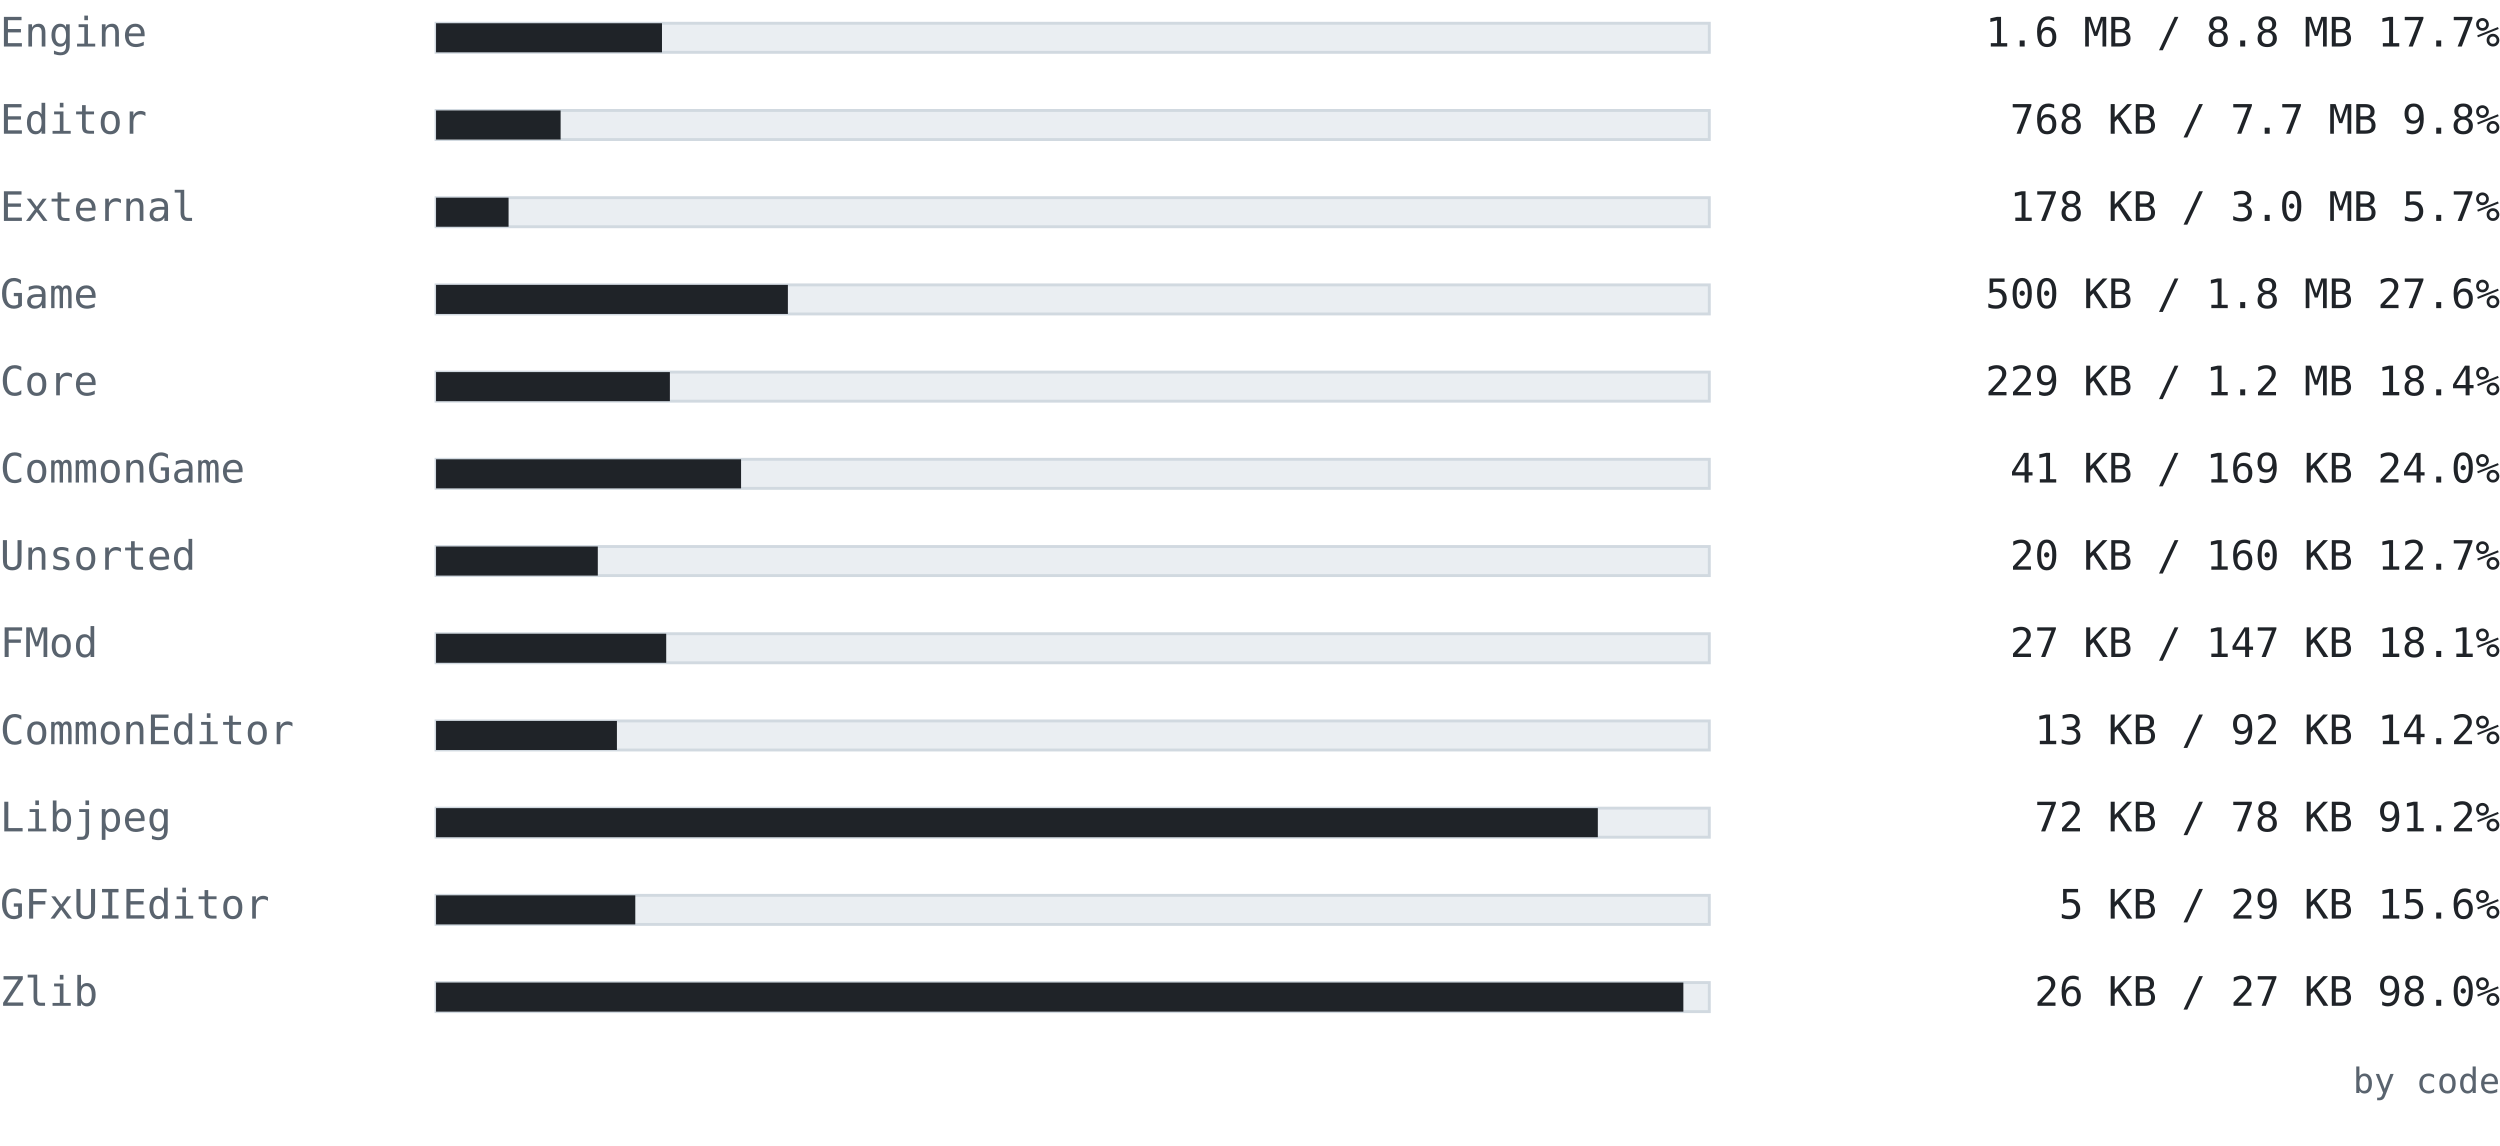
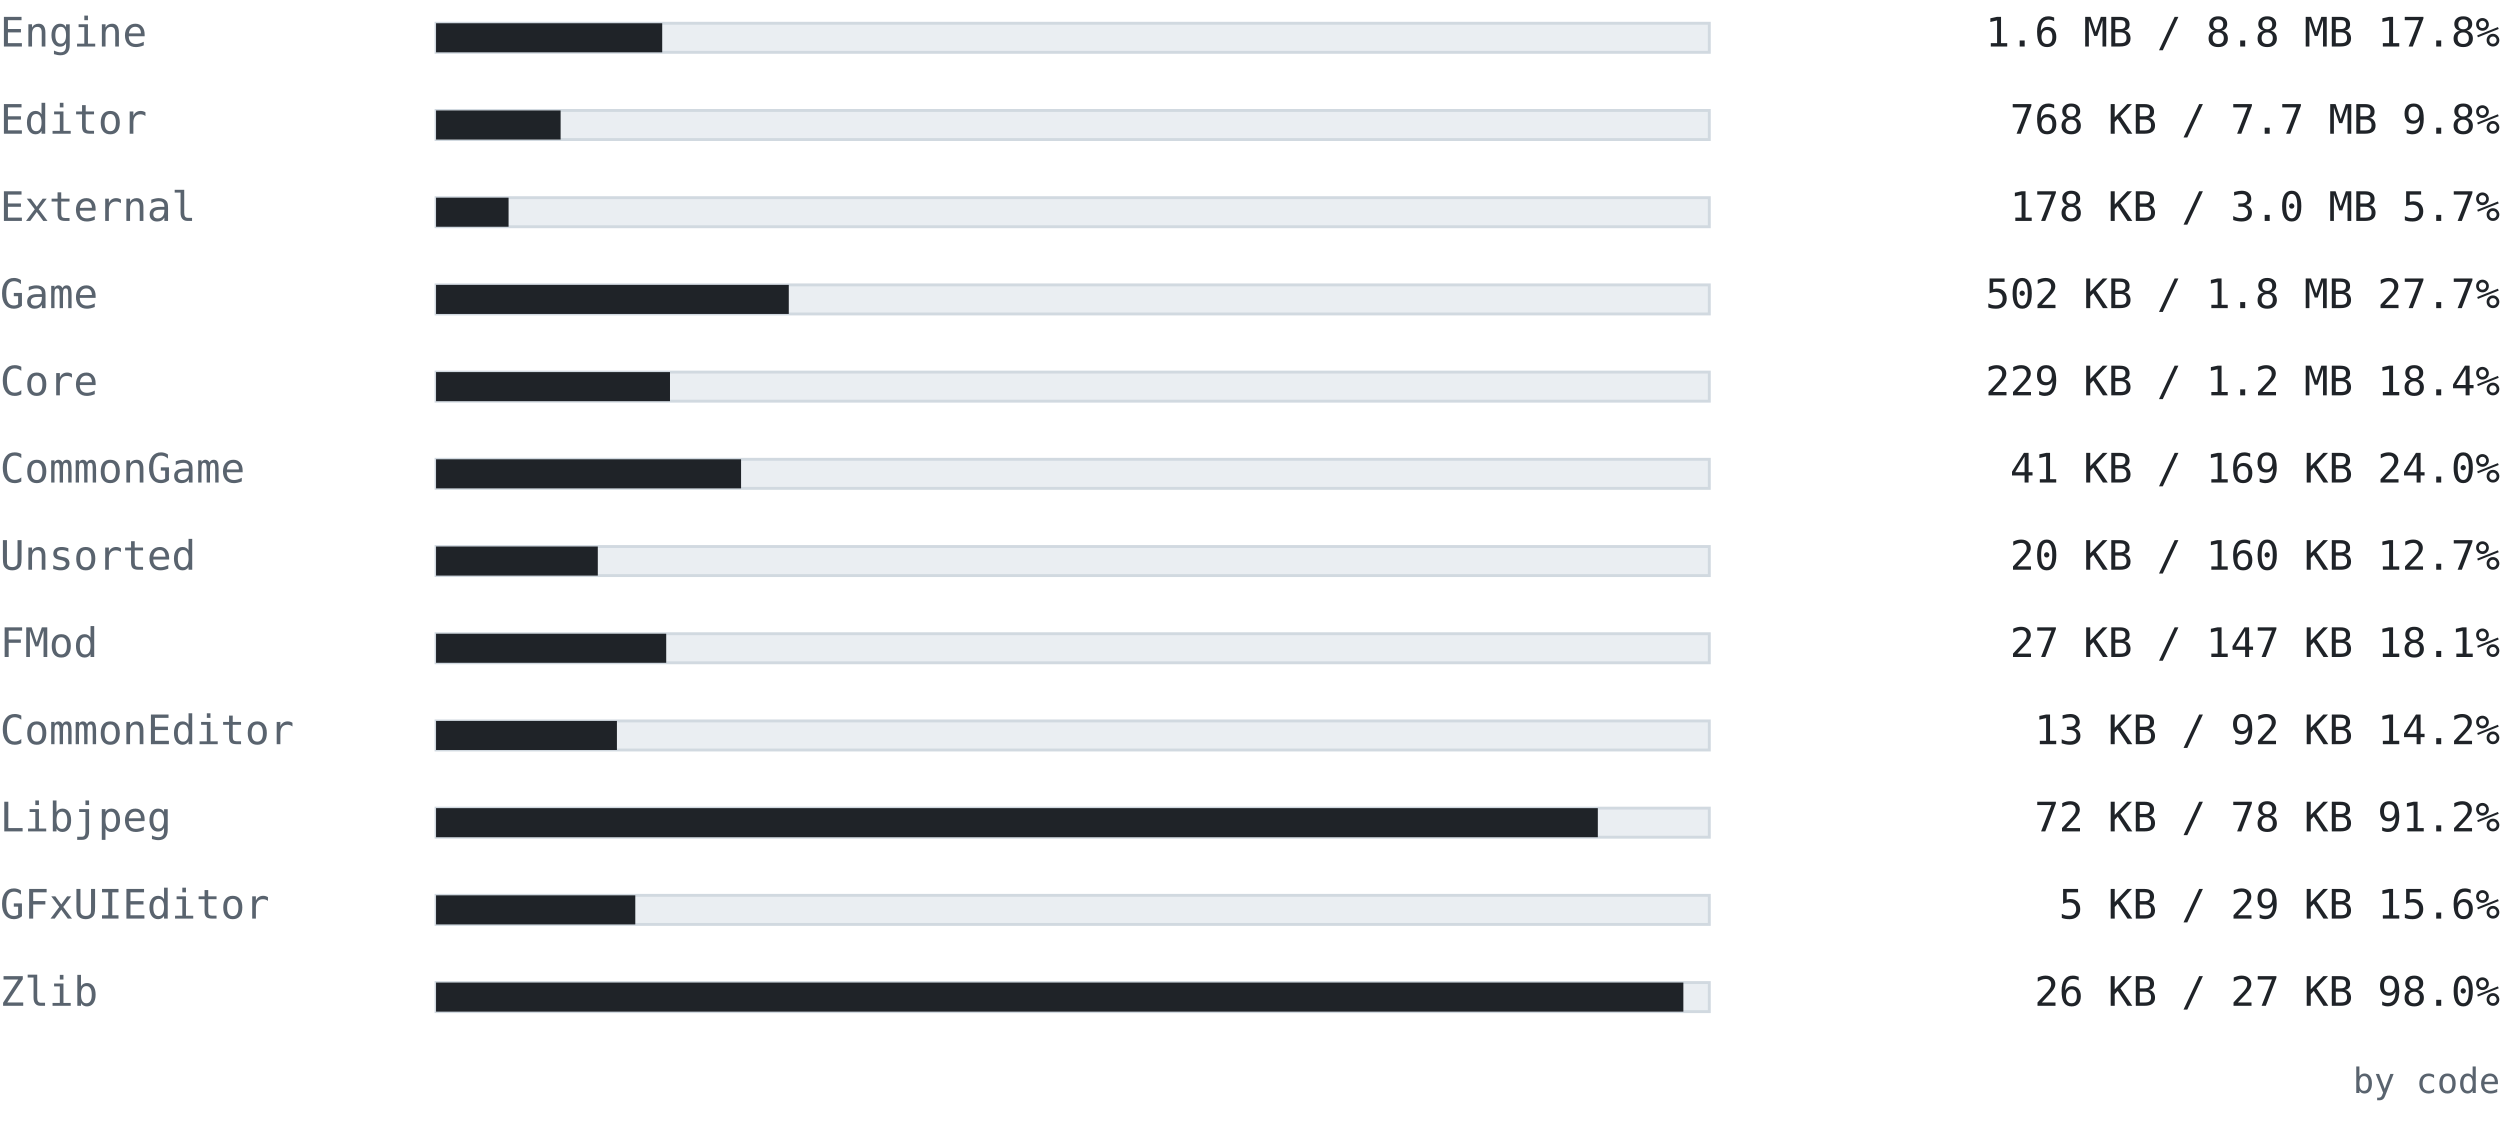
<svg xmlns="http://www.w3.org/2000/svg" width="860" height="394" viewBox="0 0 860 394" font-family="ui-monospace, SFMono-Regular, 'Cascadia Mono', Consolas, 'DejaVu Sans Mono', monospace">
  <text x="0" y="16" font-size="14" fill="#59636e" text-anchor="start" font-weight="normal">Engine</text>
  <rect x="150" y="8" width="438" height="10" fill="#eaeef2" stroke="#d1d9e0" />
-   <rect x="150" y="8" width="77.722" height="10" fill="#1f2328" />
-   <text x="860" y="16" font-size="14" fill="#1f2328" text-anchor="end" font-weight="normal">1.6 MB / 8.8 MB  17.7%</text>
+   <rect x="150" y="8" width="77.799" height="10" fill="#1f2328" />
+   <text x="860" y="16" font-size="14" fill="#1f2328" text-anchor="end" font-weight="normal">1.6 MB / 8.8 MB  17.8%</text>
  <text x="0" y="46" font-size="14" fill="#59636e" text-anchor="start" font-weight="normal">Editor</text>
  <rect x="150" y="38" width="438" height="10" fill="#eaeef2" stroke="#d1d9e0" />
  <rect x="150" y="38" width="42.852" height="10" fill="#1f2328" />
  <text x="860" y="46" font-size="14" fill="#1f2328" text-anchor="end" font-weight="normal">768 KB / 7.7 MB  9.8%</text>
  <text x="0" y="76" font-size="14" fill="#59636e" text-anchor="start" font-weight="normal">External</text>
  <rect x="150" y="68" width="438" height="10" fill="#eaeef2" stroke="#d1d9e0" />
  <rect x="150" y="68" width="24.949" height="10" fill="#1f2328" />
  <text x="860" y="76" font-size="14" fill="#1f2328" text-anchor="end" font-weight="normal">178 KB / 3.0 MB  5.7%</text>
  <text x="0" y="106" font-size="14" fill="#59636e" text-anchor="start" font-weight="normal">Game</text>
  <rect x="150" y="98" width="438" height="10" fill="#eaeef2" stroke="#d1d9e0" />
-   <rect x="150" y="98" width="121.033" height="10" fill="#1f2328" />
-   <text x="860" y="106" font-size="14" fill="#1f2328" text-anchor="end" font-weight="normal">500 KB / 1.8 MB  27.6%</text>
+   <rect x="150" y="98" width="121.344" height="10" fill="#1f2328" />
+   <text x="860" y="106" font-size="14" fill="#1f2328" text-anchor="end" font-weight="normal">502 KB / 1.8 MB  27.7%</text>
  <text x="0" y="136" font-size="14" fill="#59636e" text-anchor="start" font-weight="normal">Core</text>
  <rect x="150" y="128" width="438" height="10" fill="#eaeef2" stroke="#d1d9e0" />
-   <rect x="150" y="128" width="80.442" height="10" fill="#1f2328" />
+   <rect x="150" y="128" width="80.477" height="10" fill="#1f2328" />
  <text x="860" y="136" font-size="14" fill="#1f2328" text-anchor="end" font-weight="normal">229 KB / 1.2 MB  18.4%</text>
  <text x="0" y="166" font-size="14" fill="#59636e" text-anchor="start" font-weight="normal">CommonGame</text>
  <rect x="150" y="158" width="438" height="10" fill="#eaeef2" stroke="#d1d9e0" />
  <rect x="150" y="158" width="104.927" height="10" fill="#1f2328" />
  <text x="860" y="166" font-size="14" fill="#1f2328" text-anchor="end" font-weight="normal">41 KB / 169 KB  24.0%</text>
  <text x="0" y="196" font-size="14" fill="#59636e" text-anchor="start" font-weight="normal">Unsorted</text>
  <rect x="150" y="188" width="438" height="10" fill="#eaeef2" stroke="#d1d9e0" />
  <rect x="150" y="188" width="55.645" height="10" fill="#1f2328" />
  <text x="860" y="196" font-size="14" fill="#1f2328" text-anchor="end" font-weight="normal">20 KB / 160 KB  12.7%</text>
  <text x="0" y="226" font-size="14" fill="#59636e" text-anchor="start" font-weight="normal">FMod</text>
  <rect x="150" y="218" width="438" height="10" fill="#eaeef2" stroke="#d1d9e0" />
  <rect x="150" y="218" width="79.178" height="10" fill="#1f2328" />
  <text x="860" y="226" font-size="14" fill="#1f2328" text-anchor="end" font-weight="normal">27 KB / 147 KB  18.1%</text>
  <text x="0" y="256" font-size="14" fill="#59636e" text-anchor="start" font-weight="normal">CommonEditor</text>
  <rect x="150" y="248" width="438" height="10" fill="#eaeef2" stroke="#d1d9e0" />
  <rect x="150" y="248" width="62.221" height="10" fill="#1f2328" />
  <text x="860" y="256" font-size="14" fill="#1f2328" text-anchor="end" font-weight="normal">13 KB / 92 KB  14.2%</text>
  <text x="0" y="286" font-size="14" fill="#59636e" text-anchor="start" font-weight="normal">Libjpeg</text>
  <rect x="150" y="278" width="438" height="10" fill="#eaeef2" stroke="#d1d9e0" />
  <rect x="150" y="278" width="399.653" height="10" fill="#1f2328" />
  <text x="860" y="286" font-size="14" fill="#1f2328" text-anchor="end" font-weight="normal">72 KB / 78 KB  91.2%</text>
  <text x="0" y="316" font-size="14" fill="#59636e" text-anchor="start" font-weight="normal">GFxUIEditor</text>
  <rect x="150" y="308" width="438" height="10" fill="#eaeef2" stroke="#d1d9e0" />
  <rect x="150" y="308" width="68.539" height="10" fill="#1f2328" />
  <text x="860" y="316" font-size="14" fill="#1f2328" text-anchor="end" font-weight="normal">5 KB / 29 KB  15.6%</text>
  <text x="0" y="346" font-size="14" fill="#59636e" text-anchor="start" font-weight="normal">Zlib</text>
  <rect x="150" y="338" width="438" height="10" fill="#eaeef2" stroke="#d1d9e0" />
  <rect x="150" y="338" width="429.075" height="10" fill="#1f2328" />
  <text x="860" y="346" font-size="14" fill="#1f2328" text-anchor="end" font-weight="normal">26 KB / 27 KB  98.0%</text>
  <text x="860" y="376" font-size="12" fill="#59636e" text-anchor="end" font-weight="normal">by code</text>
</svg>
